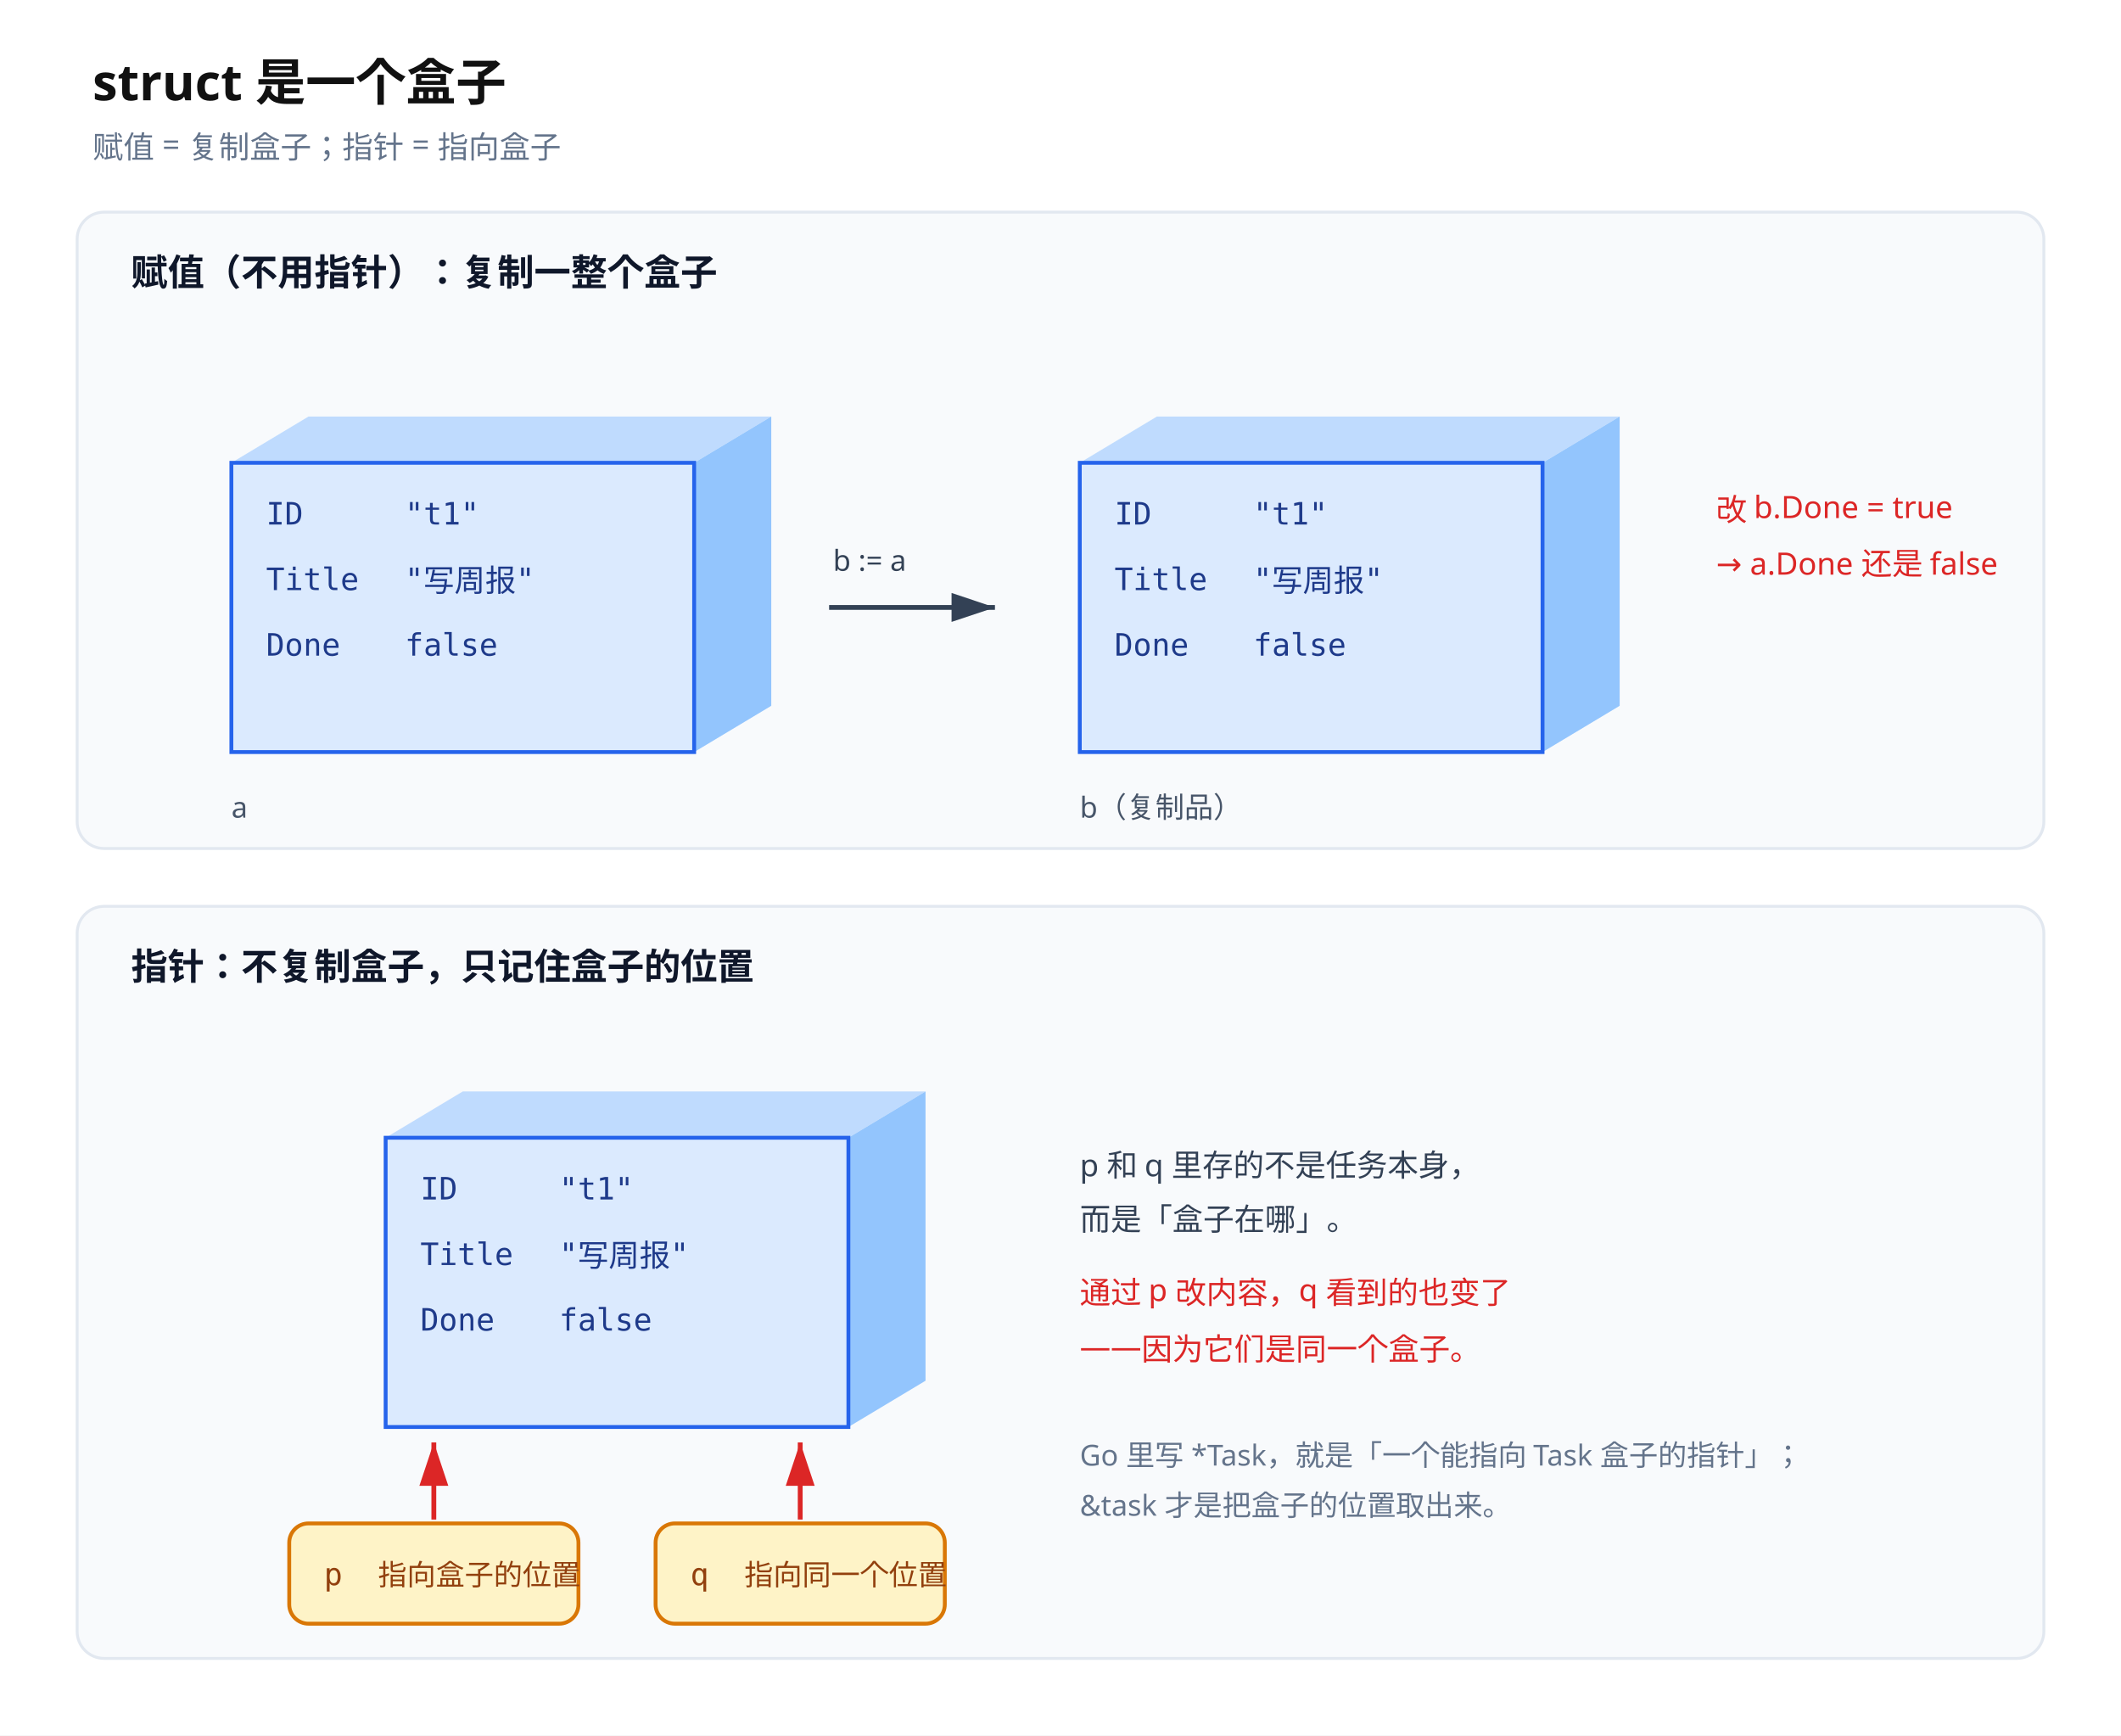
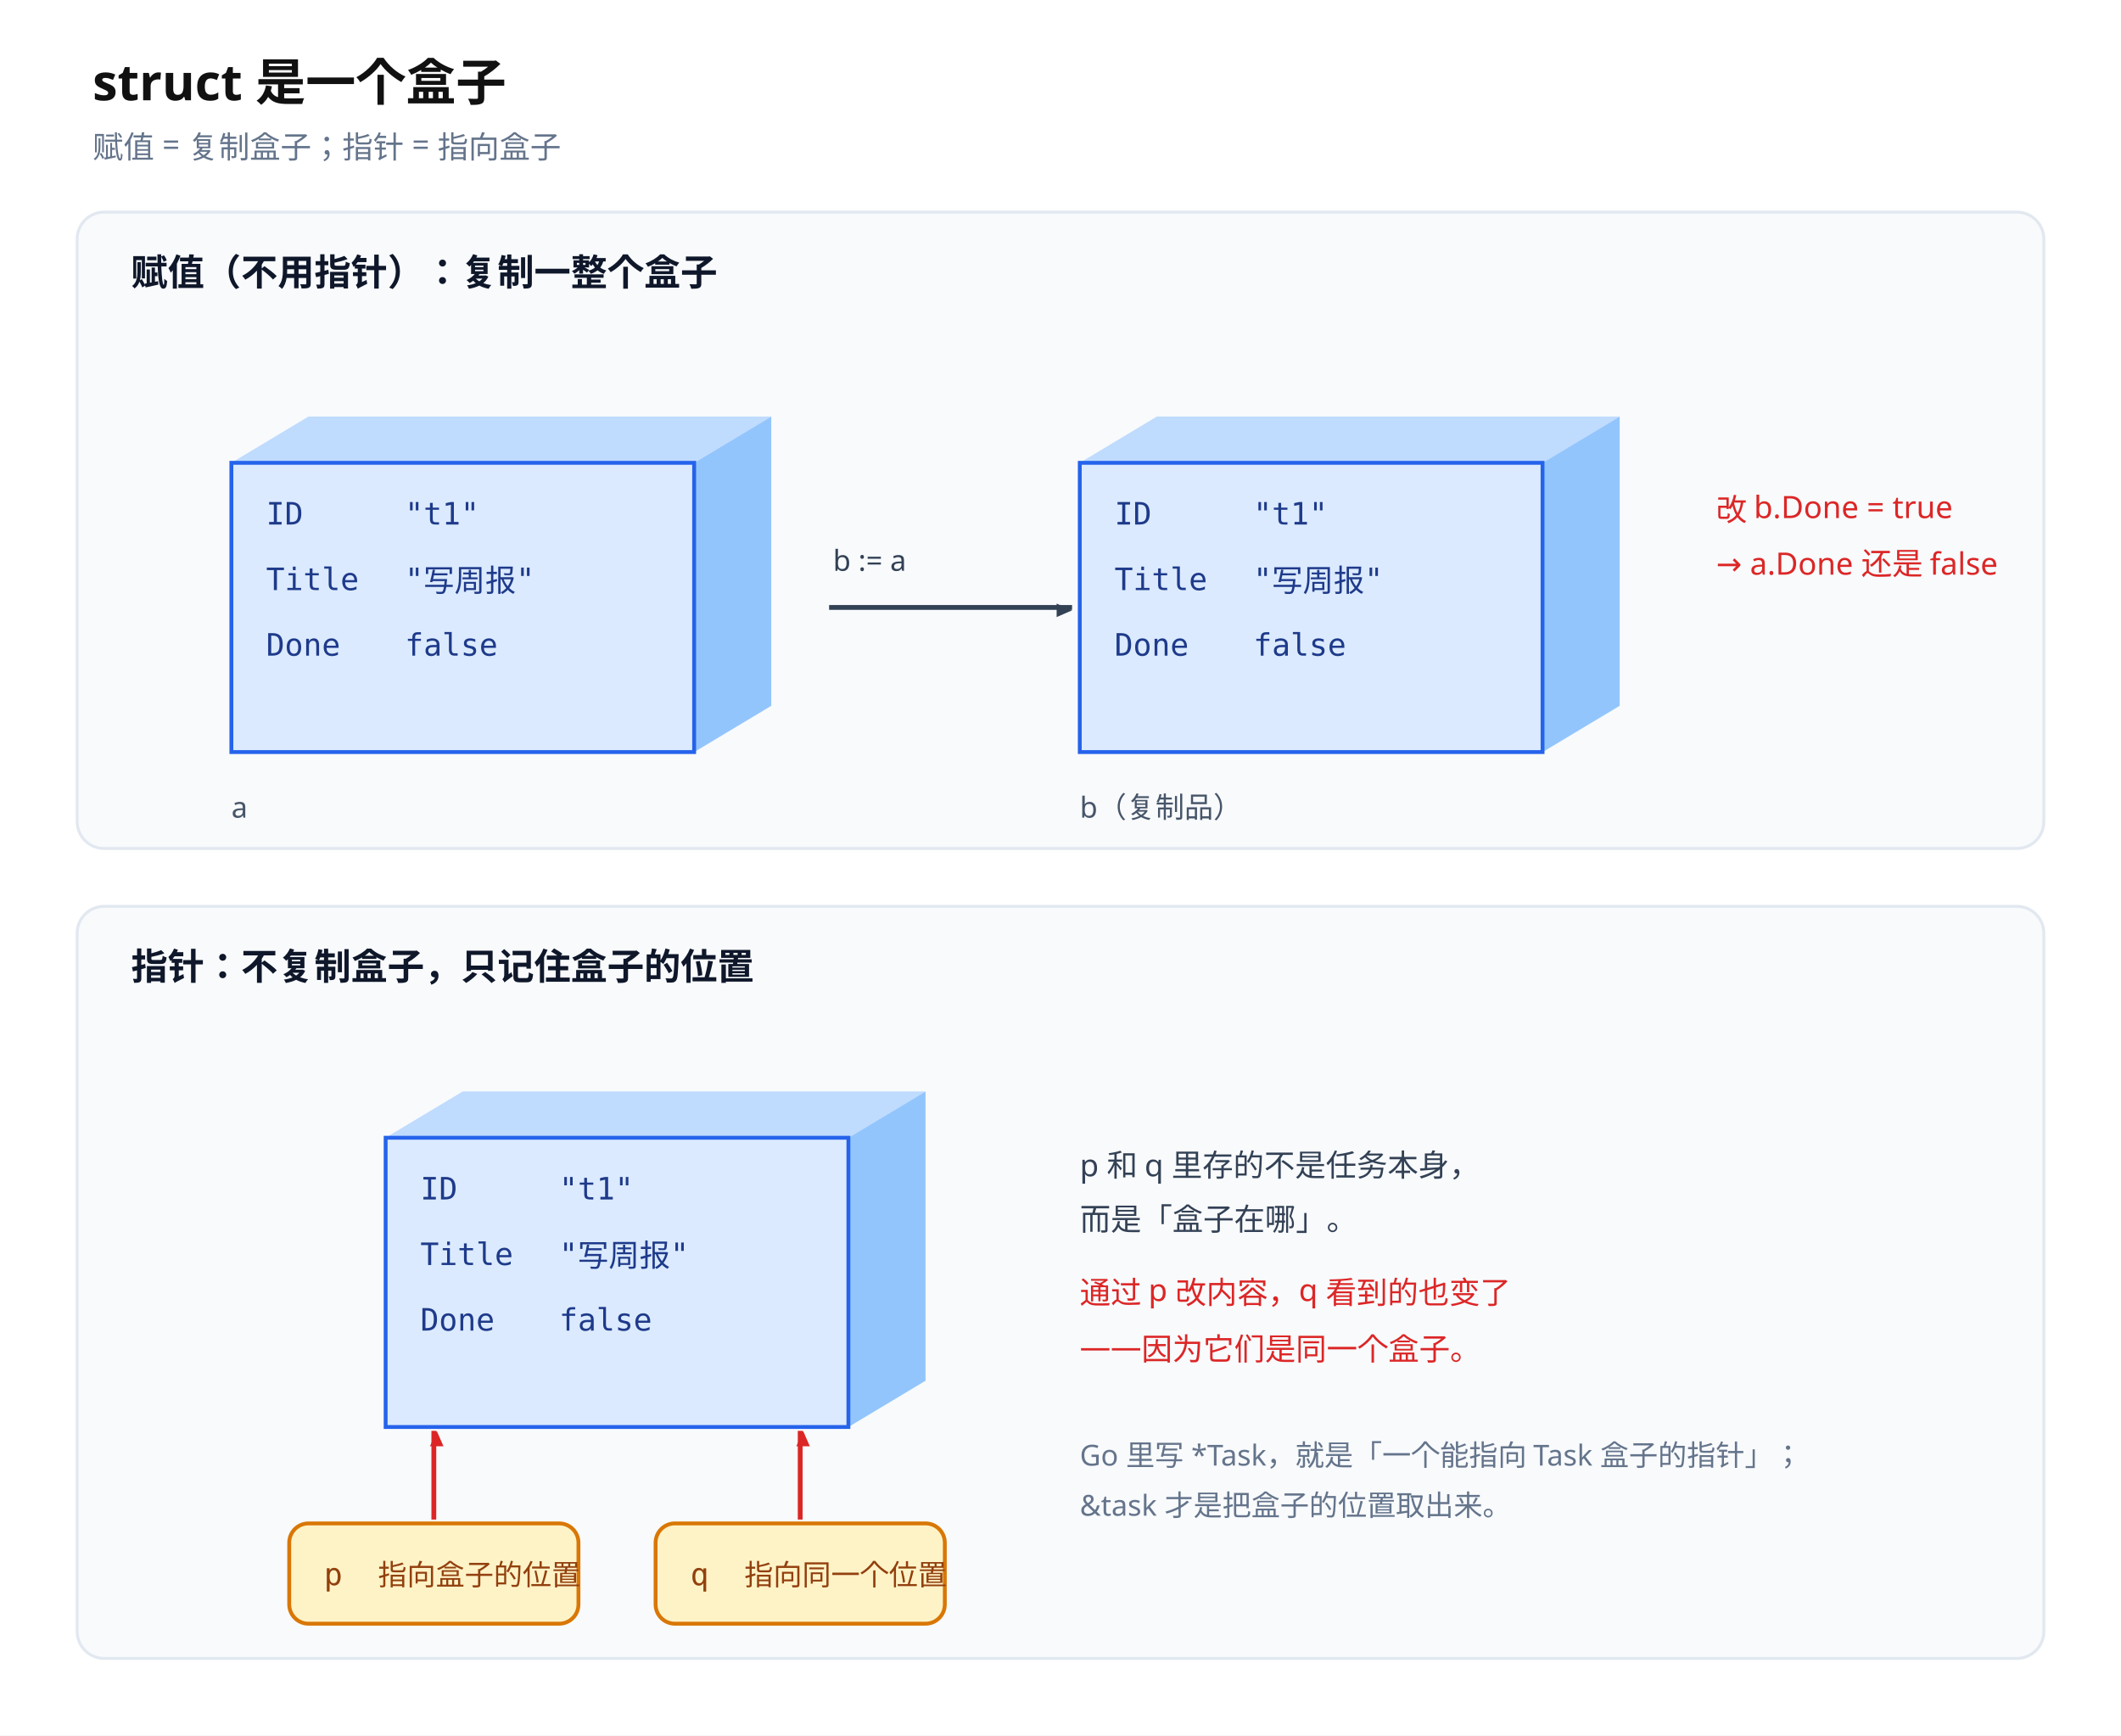
<svg xmlns="http://www.w3.org/2000/svg" width="1100" height="900" viewBox="0 0 1100 900" font-family="PingFang SC, Hiragino Sans GB, Microsoft YaHei, sans-serif">
  <defs>
-     <marker id="a" markerWidth="10" markerHeight="10" refX="9" refY="3" orient="auto">
-       <path d="M0,0 L9,3 L0,6 z" fill="#334155" />
+     <marker id="a" markerWidth="9" markerHeight="9" refX="8" refY="3" markerUnits="userSpaceOnUse" orient="auto">
+       <path d="M0,1 L8,4.5 L0,8 z" fill="#334155" />
    </marker>
-     <marker id="ared" markerWidth="10" markerHeight="10" refX="9" refY="3" orient="auto">
-       <path d="M0,0 L9,3 L0,6 z" fill="#DC2626" />
+     <marker id="ared" markerWidth="9" markerHeight="9" refX="8" refY="3" markerUnits="userSpaceOnUse" orient="auto">
+       <path d="M0,1 L8,4.5 L0,8 z" fill="#DC2626" />
    </marker>
  </defs>
  <rect width="1100" height="900" fill="#ffffff" />
  <text x="48" y="52" font-size="26" font-weight="700" fill="#111111">struct 是一个盒子</text>
  <text x="48" y="82" font-size="16" fill="#64748B">赋值 = 复制盒子；指针 = 指向盒子</text>
  <rect x="40" y="110" width="1020" height="330" rx="14" fill="#F8FAFC" stroke="#E2E8F0" stroke-width="1.5" />
  <text x="68" y="148" font-size="19" font-weight="700" fill="#0F172A">赋值（不用指针）：复制一整个盒子</text>
  <polygon points="120,240 160,216 400,216 360,240" fill="#BFDBFE" />
  <polygon points="360,240 400,216 400,366 360,390" fill="#93C5FD" />
  <rect x="120" y="240" width="240" height="150" fill="#DBEAFE" stroke="#2563EB" stroke-width="2" />
  <text x="138" y="272" font-size="16" fill="#1E3A8A" font-family="Menlo, monospace">ID</text>
  <text x="210" y="272" font-size="16" fill="#1E3A8A" font-family="Menlo, monospace">"t1"</text>
  <text x="138" y="306" font-size="16" fill="#1E3A8A" font-family="Menlo, monospace">Title</text>
  <text x="210" y="306" font-size="16" fill="#1E3A8A" font-family="Menlo, monospace">"写周报"</text>
  <text x="138" y="340" font-size="16" fill="#1E3A8A" font-family="Menlo, monospace">Done</text>
  <text x="210" y="340" font-size="16" fill="#1E3A8A" font-family="Menlo, monospace">false</text>
  <text x="120" y="424" font-size="15" fill="#475569">a</text>
-   <line x1="430" y1="315" x2="516" y2="315" stroke="#334155" stroke-width="2.5" marker-end="url(#a)" />
+   <line x1="430" y1="315" x2="556" y2="315" stroke="#334155" stroke-width="2.5" marker-end="url(#a)" />
  <text x="432" y="296" font-size="15" fill="#334155">b := a</text>
  <polygon points="560,240 600,216 840,216 800,240" fill="#BFDBFE" />
  <polygon points="800,240 840,216 840,366 800,390" fill="#93C5FD" />
  <rect x="560" y="240" width="240" height="150" fill="#DBEAFE" stroke="#2563EB" stroke-width="2" />
  <text x="578" y="272" font-size="16" fill="#1E3A8A" font-family="Menlo, monospace">ID</text>
  <text x="650" y="272" font-size="16" fill="#1E3A8A" font-family="Menlo, monospace">"t1"</text>
  <text x="578" y="306" font-size="16" fill="#1E3A8A" font-family="Menlo, monospace">Title</text>
  <text x="650" y="306" font-size="16" fill="#1E3A8A" font-family="Menlo, monospace">"写周报"</text>
  <text x="578" y="340" font-size="16" fill="#1E3A8A" font-family="Menlo, monospace">Done</text>
  <text x="650" y="340" font-size="16" fill="#1E3A8A" font-family="Menlo, monospace">false</text>
  <text x="560" y="424" font-size="15" fill="#475569">b（复制品）</text>
  <text x="890" y="270" font-size="16" fill="#DC2626">改 b.Done = true</text>
  <text x="890" y="298" font-size="16" fill="#DC2626">→ a.Done 还是 false</text>
  <rect x="40" y="470" width="1020" height="390" rx="14" fill="#F8FAFC" stroke="#E2E8F0" stroke-width="1.5" />
  <text x="68" y="508" font-size="19" font-weight="700" fill="#0F172A">指针：不复制盒子，只记住盒子的位置</text>
  <polygon points="200,590 240,566 480,566 440,590" fill="#BFDBFE" />
  <polygon points="440,590 480,566 480,716 440,740" fill="#93C5FD" />
  <rect x="200" y="590" width="240" height="150" fill="#DBEAFE" stroke="#2563EB" stroke-width="2" />
  <text x="218" y="622" font-size="16" fill="#1E3A8A" font-family="Menlo, monospace">ID</text>
  <text x="290" y="622" font-size="16" fill="#1E3A8A" font-family="Menlo, monospace">"t1"</text>
  <text x="218" y="656" font-size="16" fill="#1E3A8A" font-family="Menlo, monospace">Title</text>
  <text x="290" y="656" font-size="16" fill="#1E3A8A" font-family="Menlo, monospace">"写周报"</text>
  <text x="218" y="690" font-size="16" fill="#1E3A8A" font-family="Menlo, monospace">Done</text>
  <text x="290" y="690" font-size="16" fill="#1E3A8A" font-family="Menlo, monospace">false</text>
  <rect x="150" y="790" width="150" height="52" rx="10" fill="#FEF3C7" stroke="#D97706" stroke-width="2" />
  <text x="168" y="822" font-size="16" fill="#92400E" font-family="Menlo, monospace">p</text>
  <text x="196" y="822" font-size="15" fill="#92400E">指向盒子的位置</text>
-   <line x1="225" y1="788" x2="225" y2="748" stroke="#DC2626" stroke-width="2.5" marker-end="url(#ared)" />
+   <line x1="225" y1="788" x2="225" y2="742" stroke="#DC2626" stroke-width="2.5" marker-end="url(#ared)" />
  <rect x="340" y="790" width="150" height="52" rx="10" fill="#FEF3C7" stroke="#D97706" stroke-width="2" />
  <text x="358" y="822" font-size="16" fill="#92400E" font-family="Menlo, monospace">q</text>
  <text x="386" y="822" font-size="15" fill="#92400E">指向同一个位置</text>
-   <line x1="415" y1="788" x2="415" y2="748" stroke="#DC2626" stroke-width="2.5" marker-end="url(#ared)" />
+   <line x1="415" y1="788" x2="415" y2="742" stroke="#DC2626" stroke-width="2.5" marker-end="url(#ared)" />
  <text x="560" y="610" font-size="16" fill="#334155">p 和 q 里存的不是任务本身，</text>
  <text x="560" y="638" font-size="16" fill="#334155">而是「盒子在哪」。</text>
  <text x="560" y="676" font-size="16" fill="#DC2626">通过 p 改内容，q 看到的也变了</text>
  <text x="560" y="704" font-size="16" fill="#DC2626">——因为它们是同一个盒子。</text>
  <text x="560" y="760" font-size="15" fill="#64748B">Go 里写 *Task，就是「一个能指向 Task 盒子的指针」；</text>
  <text x="560" y="786" font-size="15" fill="#64748B">&amp;task 才是把盒子的位置取出来。</text>
</svg>
